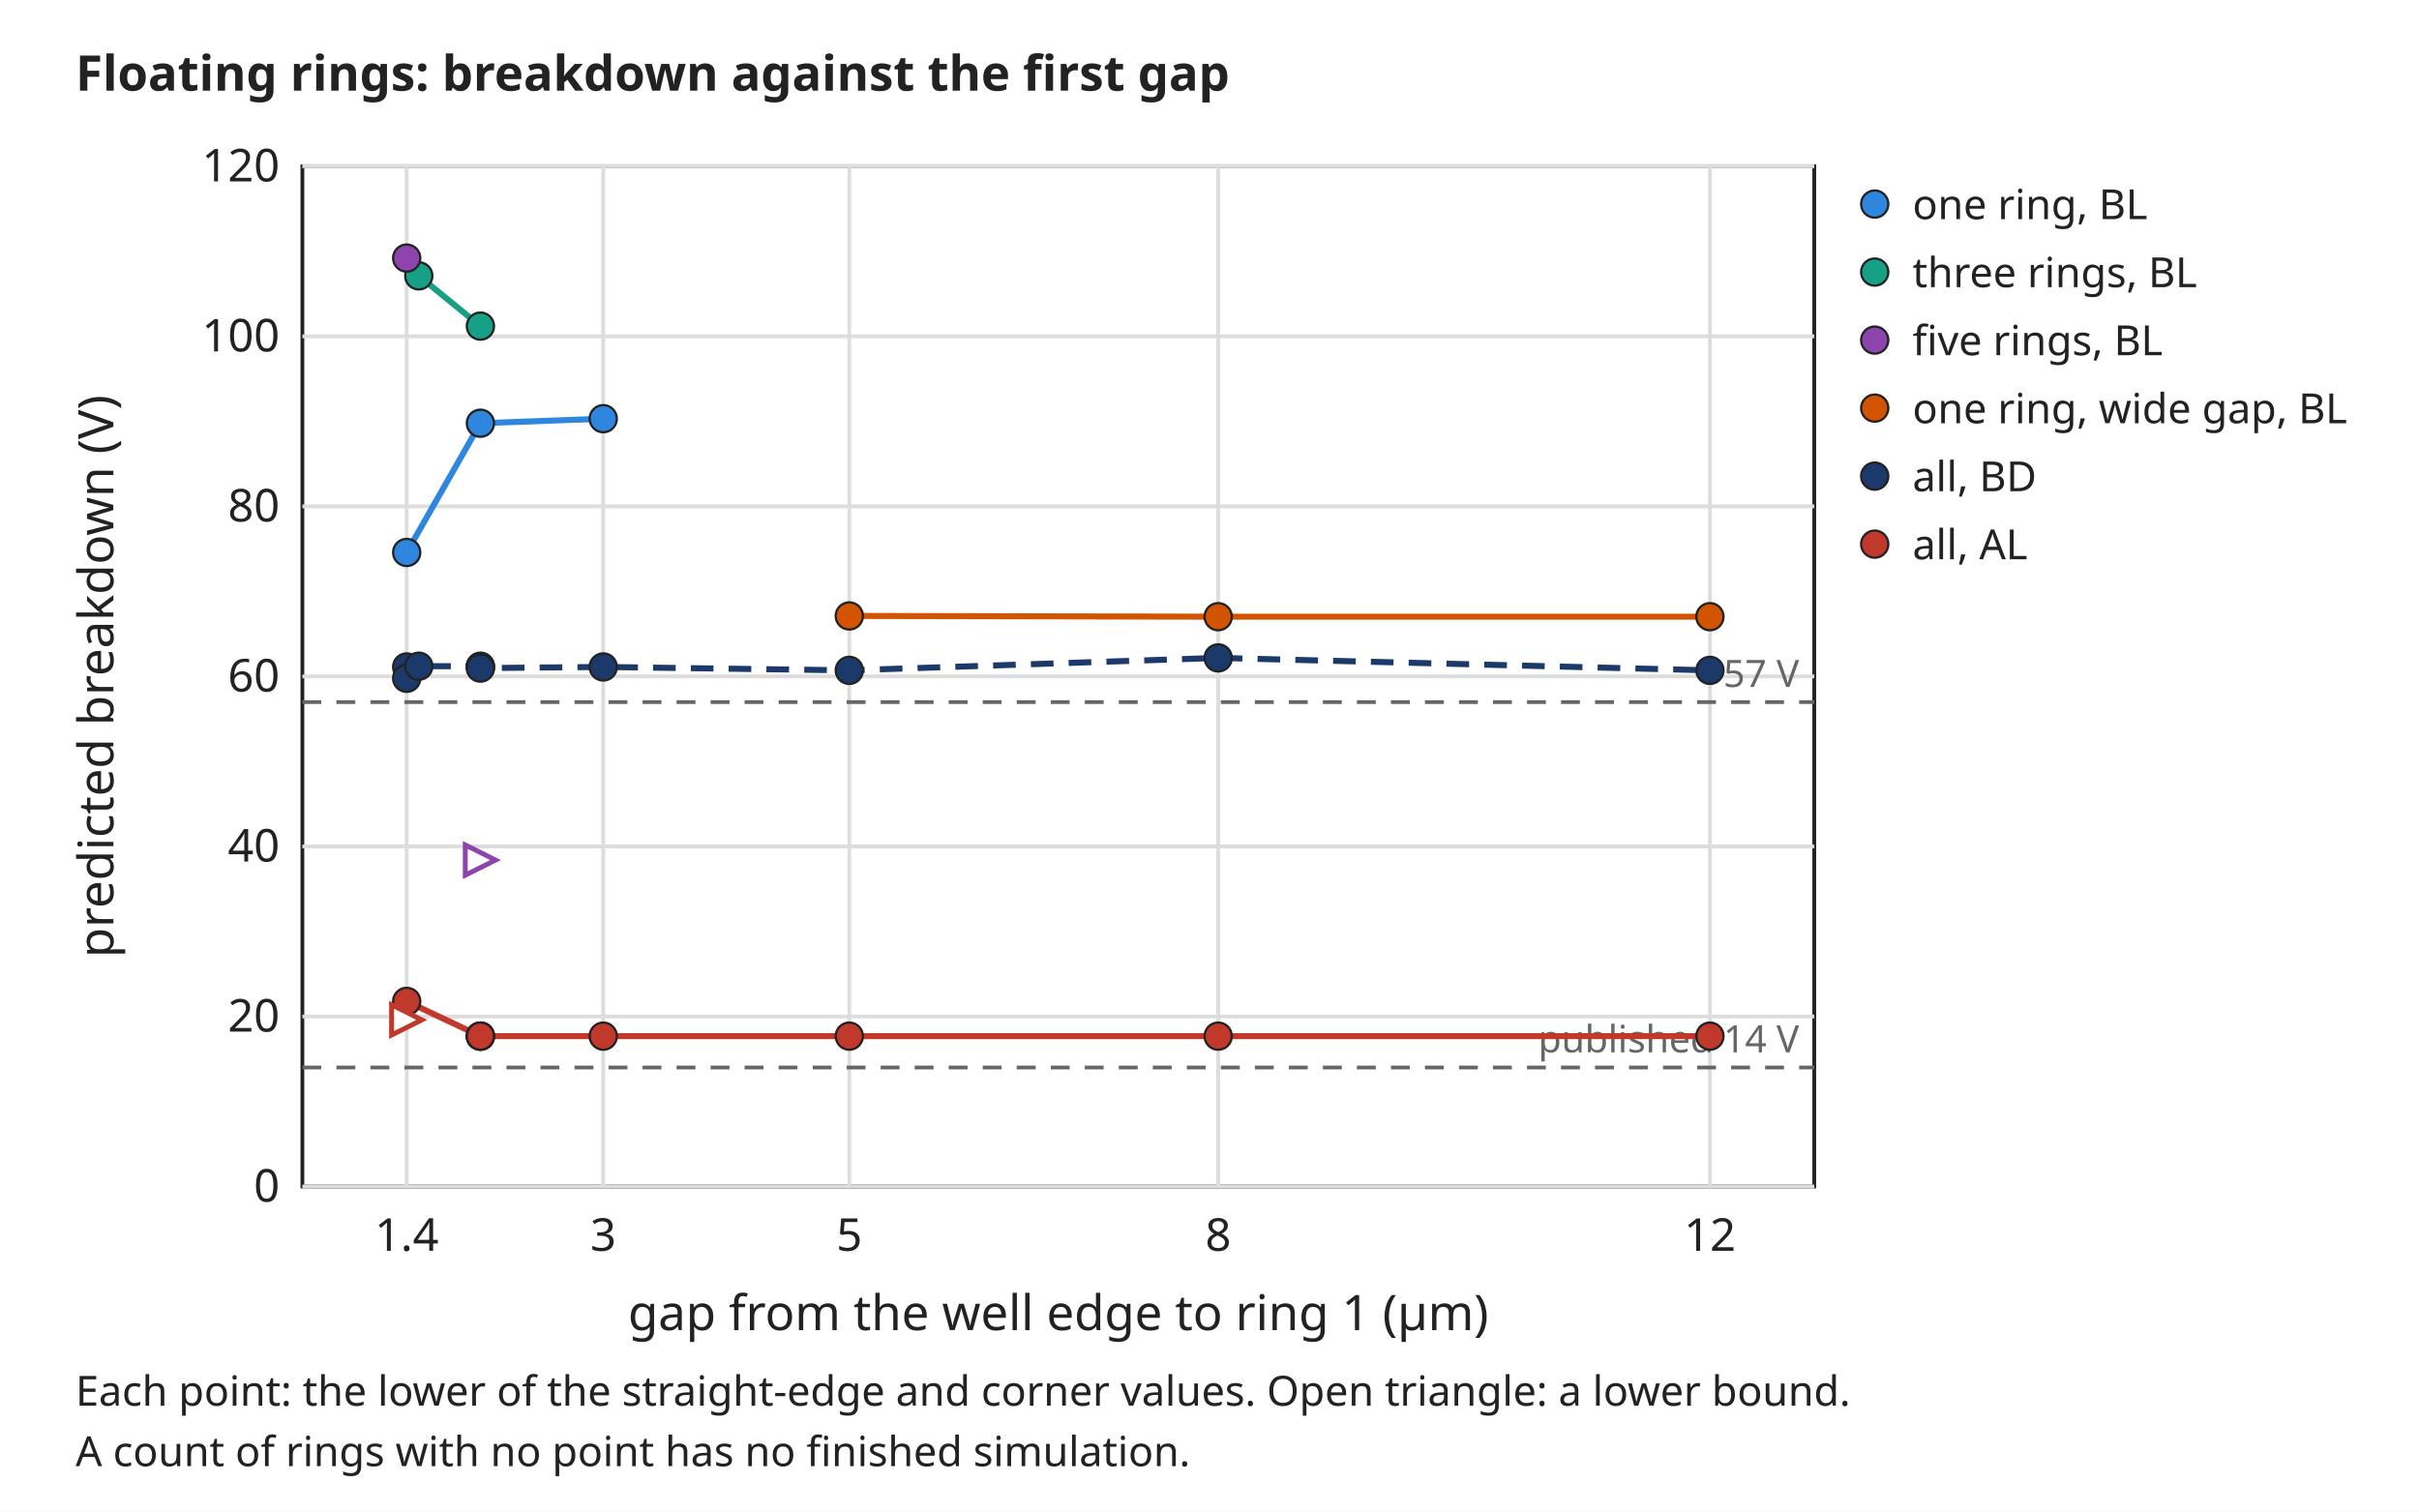
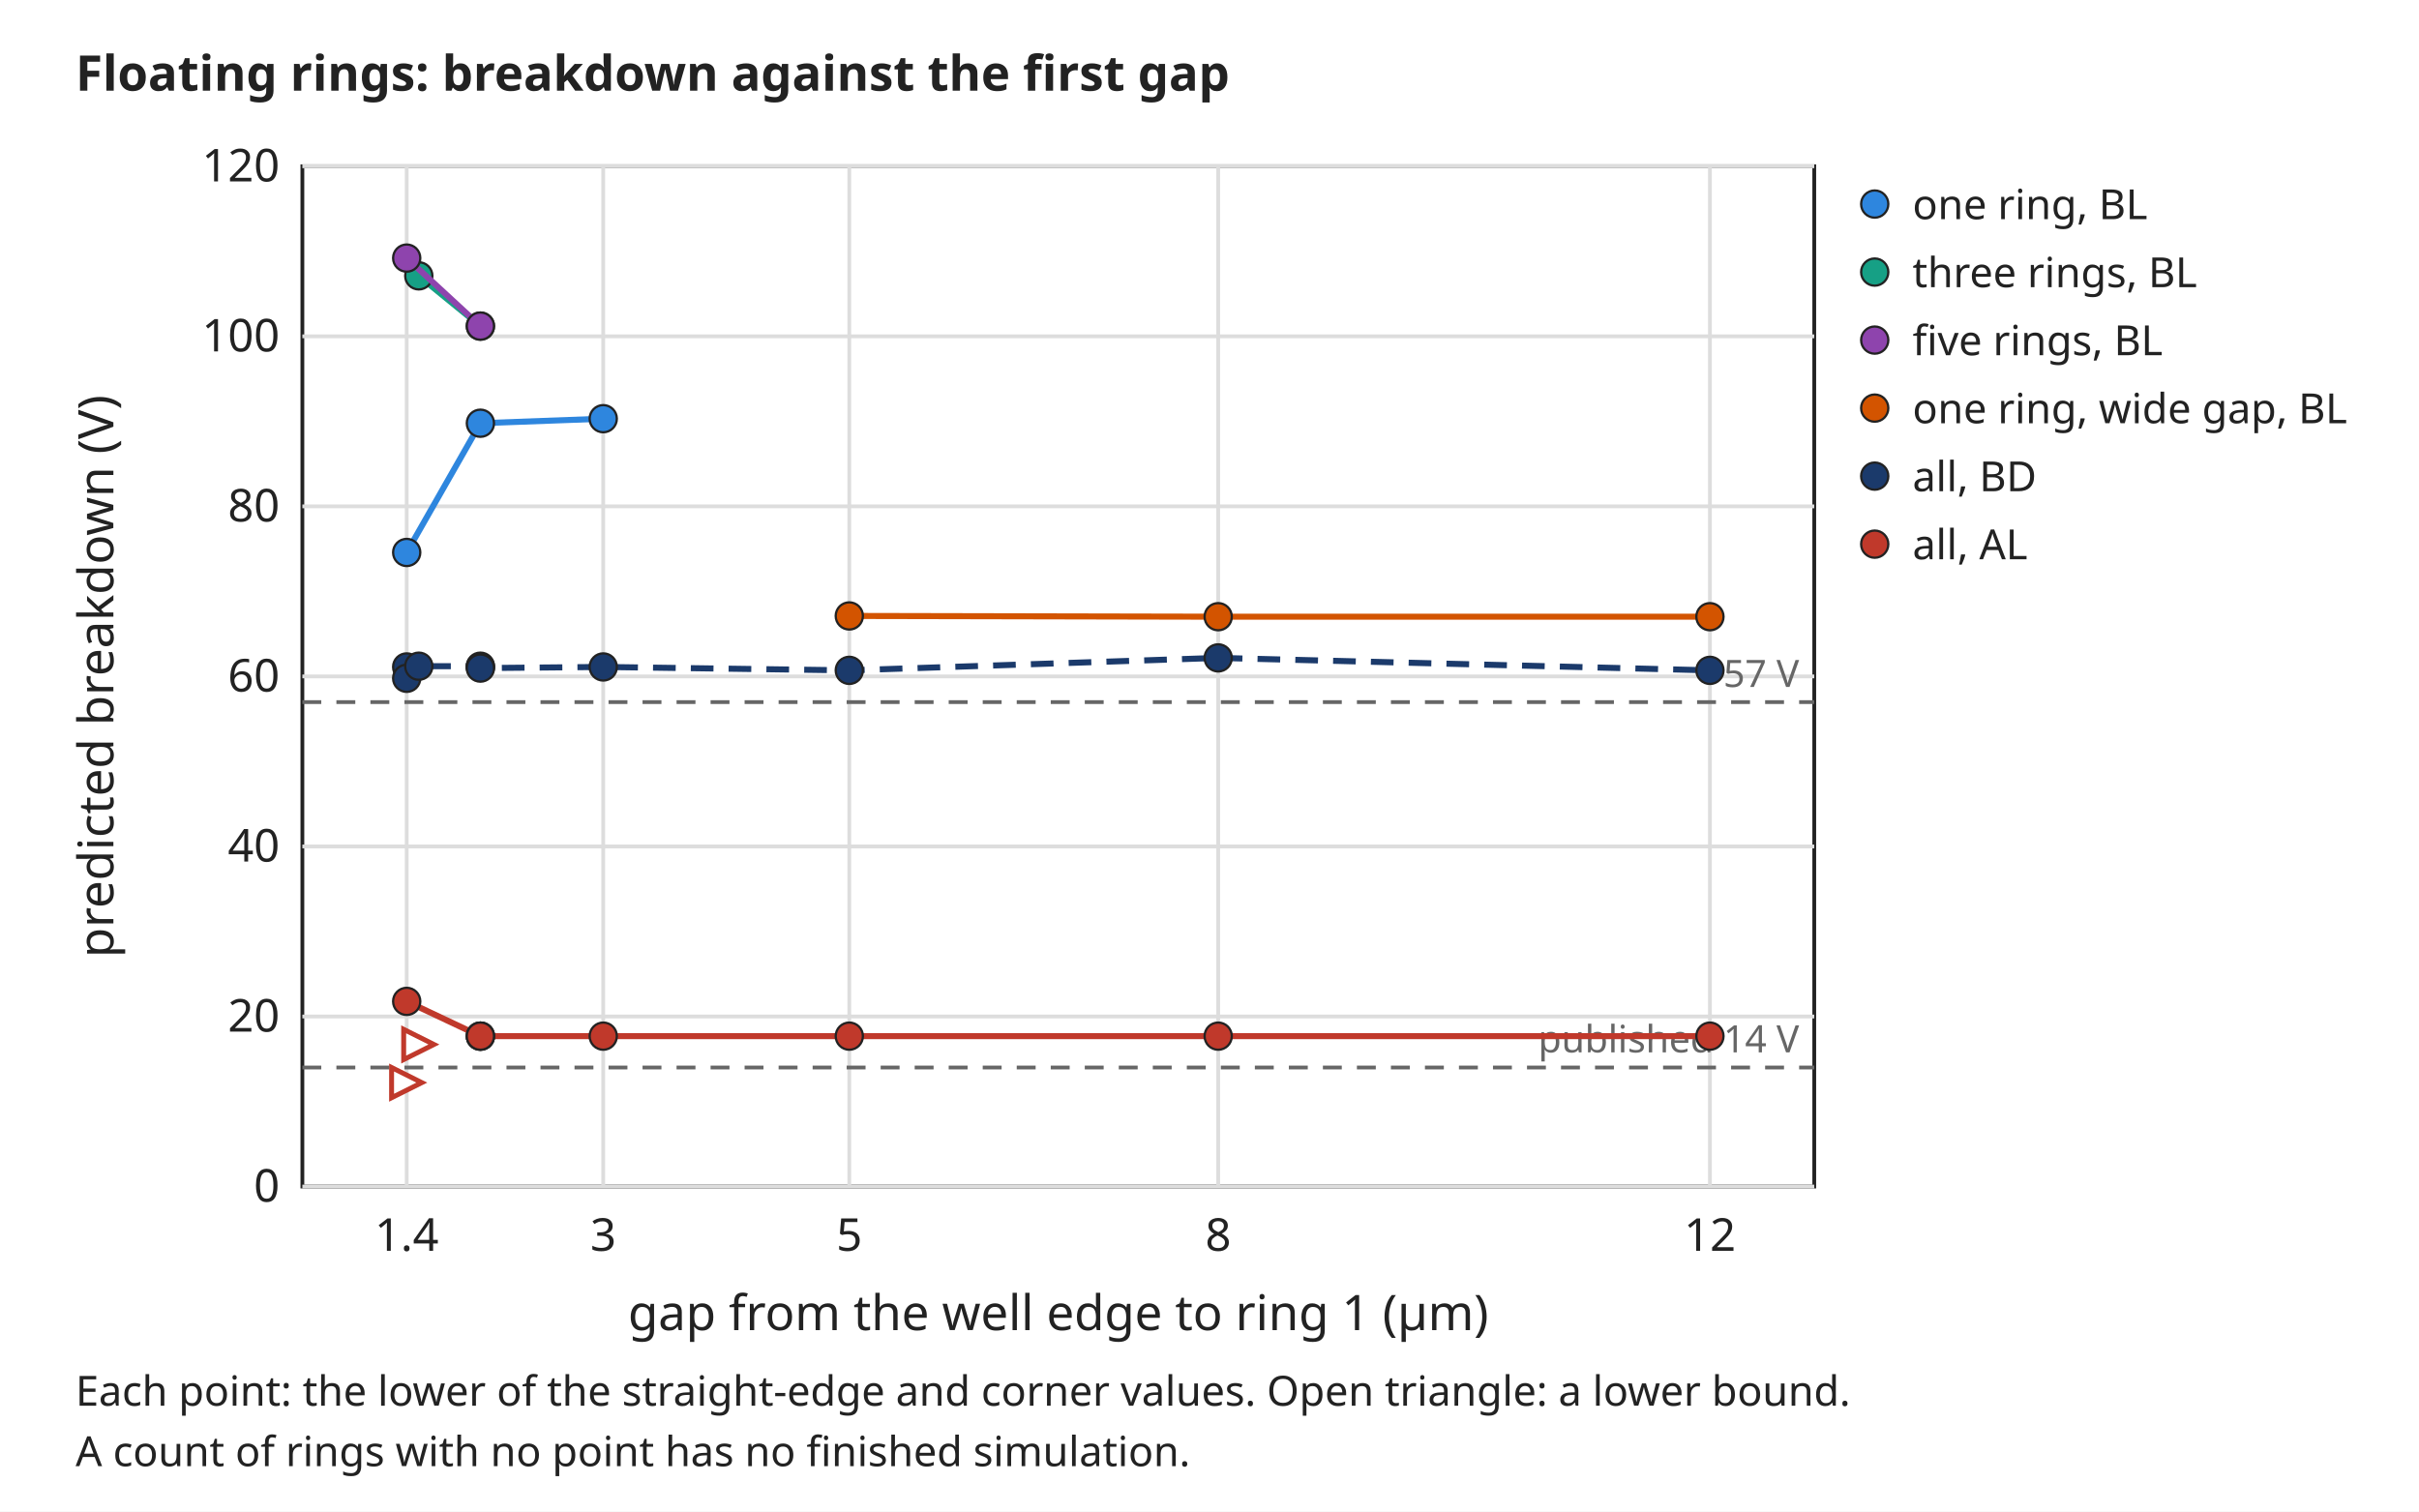
<svg xmlns="http://www.w3.org/2000/svg" width="640" height="400" viewBox="0 0 640 400" font-family="sans-serif" font-size="13">
  <rect width="640" height="400" fill="white" />
  <text x="20" y="24" text-anchor="start" font-size="13" font-weight="bold" fill="#222222">Floating rings: breakdown against the first gap</text>
  <rect x="80" y="44" width="400" height="270" rx="0" fill="none" stroke="#222222" />
  <line x1="107.6" y1="44" x2="107.6" y2="314" stroke="#dddddd" stroke-width="1" />
  <text x="107.6" y="331" text-anchor="middle" font-size="12" font-weight="normal" fill="#222222">1.4</text>
  <line x1="159.6" y1="44" x2="159.6" y2="314" stroke="#dddddd" stroke-width="1" />
  <text x="159.6" y="331" text-anchor="middle" font-size="12" font-weight="normal" fill="#222222">3</text>
  <line x1="224.7" y1="44" x2="224.7" y2="314" stroke="#dddddd" stroke-width="1" />
  <text x="224.7" y="331" text-anchor="middle" font-size="12" font-weight="normal" fill="#222222">5</text>
  <line x1="322.3" y1="44" x2="322.3" y2="314" stroke="#dddddd" stroke-width="1" />
  <text x="322.3" y="331" text-anchor="middle" font-size="12" font-weight="normal" fill="#222222">8</text>
  <line x1="452.4" y1="44" x2="452.4" y2="314" stroke="#dddddd" stroke-width="1" />
  <text x="452.4" y="331" text-anchor="middle" font-size="12" font-weight="normal" fill="#222222">12</text>
  <line x1="80" y1="314.0" x2="480" y2="314.0" stroke="#dddddd" stroke-width="1" />
  <text x="74" y="318.0" text-anchor="end" font-size="12" font-weight="normal" fill="#222222">0</text>
  <line x1="80" y1="269.0" x2="480" y2="269.0" stroke="#dddddd" stroke-width="1" />
  <text x="74" y="273.0" text-anchor="end" font-size="12" font-weight="normal" fill="#222222">20</text>
  <line x1="80" y1="224.0" x2="480" y2="224.0" stroke="#dddddd" stroke-width="1" />
  <text x="74" y="228.0" text-anchor="end" font-size="12" font-weight="normal" fill="#222222">40</text>
  <line x1="80" y1="179.0" x2="480" y2="179.0" stroke="#dddddd" stroke-width="1" />
  <text x="74" y="183.0" text-anchor="end" font-size="12" font-weight="normal" fill="#222222">60</text>
  <line x1="80" y1="134.0" x2="480" y2="134.0" stroke="#dddddd" stroke-width="1" />
  <text x="74" y="138.0" text-anchor="end" font-size="12" font-weight="normal" fill="#222222">80</text>
  <line x1="80" y1="89.0" x2="480" y2="89.0" stroke="#dddddd" stroke-width="1" />
  <text x="74" y="93.0" text-anchor="end" font-size="12" font-weight="normal" fill="#222222">100</text>
  <line x1="80" y1="44.0" x2="480" y2="44.0" stroke="#dddddd" stroke-width="1" />
  <text x="74" y="48.0" text-anchor="end" font-size="12" font-weight="normal" fill="#222222">120</text>
  <text x="280.0" y="352" text-anchor="middle" font-size="13" font-weight="normal" fill="#222222">gap from the well edge to ring 1 (µm)</text>
  <text x="30" y="179.0" text-anchor="middle" font-size="13" font-weight="normal" fill="#222222" transform="rotate(-90 30 179.0)">predicted breakdown (V)</text>
  <line x1="80" y1="282.5" x2="480" y2="282.5" stroke="#666666" stroke-width="1" stroke-dasharray="5 4" />
  <text x="476" y="278.5" text-anchor="end" font-size="10" font-weight="normal" fill="#666666">published 14 V</text>
  <line x1="80" y1="185.8" x2="480" y2="185.8" stroke="#666666" stroke-width="1" stroke-dasharray="5 4" />
  <text x="476" y="181.8" text-anchor="end" font-size="10" font-weight="normal" fill="#666666">57 V</text>
  <polyline points="107.6,146.2 127.1,112.0 159.6,110.8" stroke="#2e86de" stroke-width="1.6" fill="none" />
  <circle cx="107.6" cy="146.2" r="3.6" fill="#2e86de" stroke="#222222" stroke-width="0.6" />
  <circle cx="127.1" cy="112.0" r="3.6" fill="#2e86de" stroke="#222222" stroke-width="0.6" />
  <circle cx="159.6" cy="110.8" r="3.6" fill="#2e86de" stroke="#222222" stroke-width="0.6" />
  <circle cx="496.0" cy="54.0" r="3.6" fill="#2e86de" stroke="#222222" stroke-width="0.6" />
  <text x="506" y="58" text-anchor="start" font-size="11" font-weight="normal" fill="#222222">one ring, BL</text>
  <polyline points="110.8,73.0 127.1,86.3" stroke="#16a085" stroke-width="1.6" fill="none" />
  <circle cx="110.8" cy="73.0" r="3.6" fill="#16a085" stroke="#222222" stroke-width="0.6" />
  <circle cx="127.1" cy="86.3" r="3.6" fill="#16a085" stroke="#222222" stroke-width="0.6" />
  <circle cx="496.0" cy="72.0" r="3.6" fill="#16a085" stroke="#222222" stroke-width="0.6" />
  <text x="506" y="76" text-anchor="start" font-size="11" font-weight="normal" fill="#222222">three rings, BL</text>
+   <polyline points="107.6,68.3 127.1,86.3" stroke="#8e44ad" stroke-width="1.6" fill="none" />
  <circle cx="107.6" cy="68.3" r="3.6" fill="#8e44ad" stroke="#222222" stroke-width="0.6" />
-   <path d="M123.1,223.6 L131.1,227.6 L123.1,231.6 Z" fill="white" stroke="#8e44ad" stroke-width="1.3" />
+   <circle cx="127.1" cy="86.3" r="3.6" fill="#8e44ad" stroke="#222222" stroke-width="0.6" />
  <circle cx="496.0" cy="90.0" r="3.6" fill="#8e44ad" stroke="#222222" stroke-width="0.6" />
  <text x="506" y="94" text-anchor="start" font-size="11" font-weight="normal" fill="#222222">five rings, BL</text>
  <polyline points="224.7,163.0 322.3,163.2 452.4,163.2" stroke="#d35400" stroke-width="1.6" fill="none" />
  <circle cx="224.7" cy="163.0" r="3.6" fill="#d35400" stroke="#222222" stroke-width="0.6" />
  <circle cx="322.3" cy="163.2" r="3.6" fill="#d35400" stroke="#222222" stroke-width="0.6" />
  <circle cx="452.4" cy="163.2" r="3.6" fill="#d35400" stroke="#222222" stroke-width="0.6" />
  <circle cx="496.0" cy="108.0" r="3.6" fill="#d35400" stroke="#222222" stroke-width="0.6" />
  <text x="506" y="112" text-anchor="start" font-size="11" font-weight="normal" fill="#222222">one ring, wide gap, BL</text>
  <polyline points="107.6,176.5 107.6,179.5 110.8,176.3 127.1,176.3 127.1,176.5 127.1,176.8 159.6,176.5 224.7,177.4 322.3,174.1 452.4,177.4" stroke="#1b3a6b" stroke-width="1.6" fill="none" stroke-dasharray="6 4" />
  <circle cx="107.6" cy="176.5" r="3.6" fill="#1b3a6b" stroke="#222222" stroke-width="0.6" />
  <circle cx="107.6" cy="179.5" r="3.6" fill="#1b3a6b" stroke="#222222" stroke-width="0.6" />
  <circle cx="110.8" cy="176.3" r="3.6" fill="#1b3a6b" stroke="#222222" stroke-width="0.6" />
  <circle cx="127.1" cy="176.3" r="3.6" fill="#1b3a6b" stroke="#222222" stroke-width="0.6" />
  <circle cx="127.1" cy="176.5" r="3.6" fill="#1b3a6b" stroke="#222222" stroke-width="0.6" />
  <circle cx="127.1" cy="176.8" r="3.6" fill="#1b3a6b" stroke="#222222" stroke-width="0.6" />
  <circle cx="159.6" cy="176.5" r="3.6" fill="#1b3a6b" stroke="#222222" stroke-width="0.6" />
  <circle cx="224.7" cy="177.4" r="3.6" fill="#1b3a6b" stroke="#222222" stroke-width="0.6" />
  <circle cx="322.3" cy="174.1" r="3.6" fill="#1b3a6b" stroke="#222222" stroke-width="0.6" />
  <circle cx="452.4" cy="177.4" r="3.6" fill="#1b3a6b" stroke="#222222" stroke-width="0.6" />
  <circle cx="496.0" cy="126.0" r="3.6" fill="#1b3a6b" stroke="#222222" stroke-width="0.6" />
  <text x="506" y="130" text-anchor="start" font-size="11" font-weight="normal" fill="#222222">all, BD</text>
  <polyline points="107.6,265.0 127.1,274.2 127.1,274.2 127.1,274.2 159.6,274.2 224.7,274.2 322.3,274.2 452.4,274.2" stroke="#c0392b" stroke-width="1.6" fill="none" />
  <circle cx="107.6" cy="265.0" r="3.6" fill="#c0392b" stroke="#222222" stroke-width="0.6" />
-   <path d="M103.6,265.9 L111.6,269.9 L103.6,273.9 Z" fill="white" stroke="#c0392b" stroke-width="1.3" />
+   <path d="M103.6,282.5 L111.6,286.5 L103.6,290.5 Z" fill="white" stroke="#c0392b" stroke-width="1.3" />
+   <path d="M106.8,272.4 L114.8,276.4 L106.8,280.4 Z" fill="white" stroke="#c0392b" stroke-width="1.3" />
  <circle cx="127.1" cy="274.2" r="3.6" fill="#c0392b" stroke="#222222" stroke-width="0.6" />
  <circle cx="127.1" cy="274.2" r="3.6" fill="#c0392b" stroke="#222222" stroke-width="0.6" />
  <circle cx="127.1" cy="274.2" r="3.6" fill="#c0392b" stroke="#222222" stroke-width="0.6" />
  <circle cx="159.6" cy="274.2" r="3.6" fill="#c0392b" stroke="#222222" stroke-width="0.6" />
  <circle cx="224.7" cy="274.2" r="3.6" fill="#c0392b" stroke="#222222" stroke-width="0.6" />
  <circle cx="322.3" cy="274.2" r="3.6" fill="#c0392b" stroke="#222222" stroke-width="0.6" />
  <circle cx="452.4" cy="274.2" r="3.6" fill="#c0392b" stroke="#222222" stroke-width="0.6" />
  <circle cx="496.0" cy="144.0" r="3.6" fill="#c0392b" stroke="#222222" stroke-width="0.6" />
  <text x="506" y="148" text-anchor="start" font-size="11" font-weight="normal" fill="#222222">all, AL</text>
  <text x="20" y="372" text-anchor="start" font-size="11" font-weight="normal" fill="#222222">Each point: the lower of the straight-edge and corner values. Open triangle: a lower bound.</text>
  <text x="20" y="388" text-anchor="start" font-size="11" font-weight="normal" fill="#222222">A count of rings with no point has no finished simulation.</text>
</svg>
